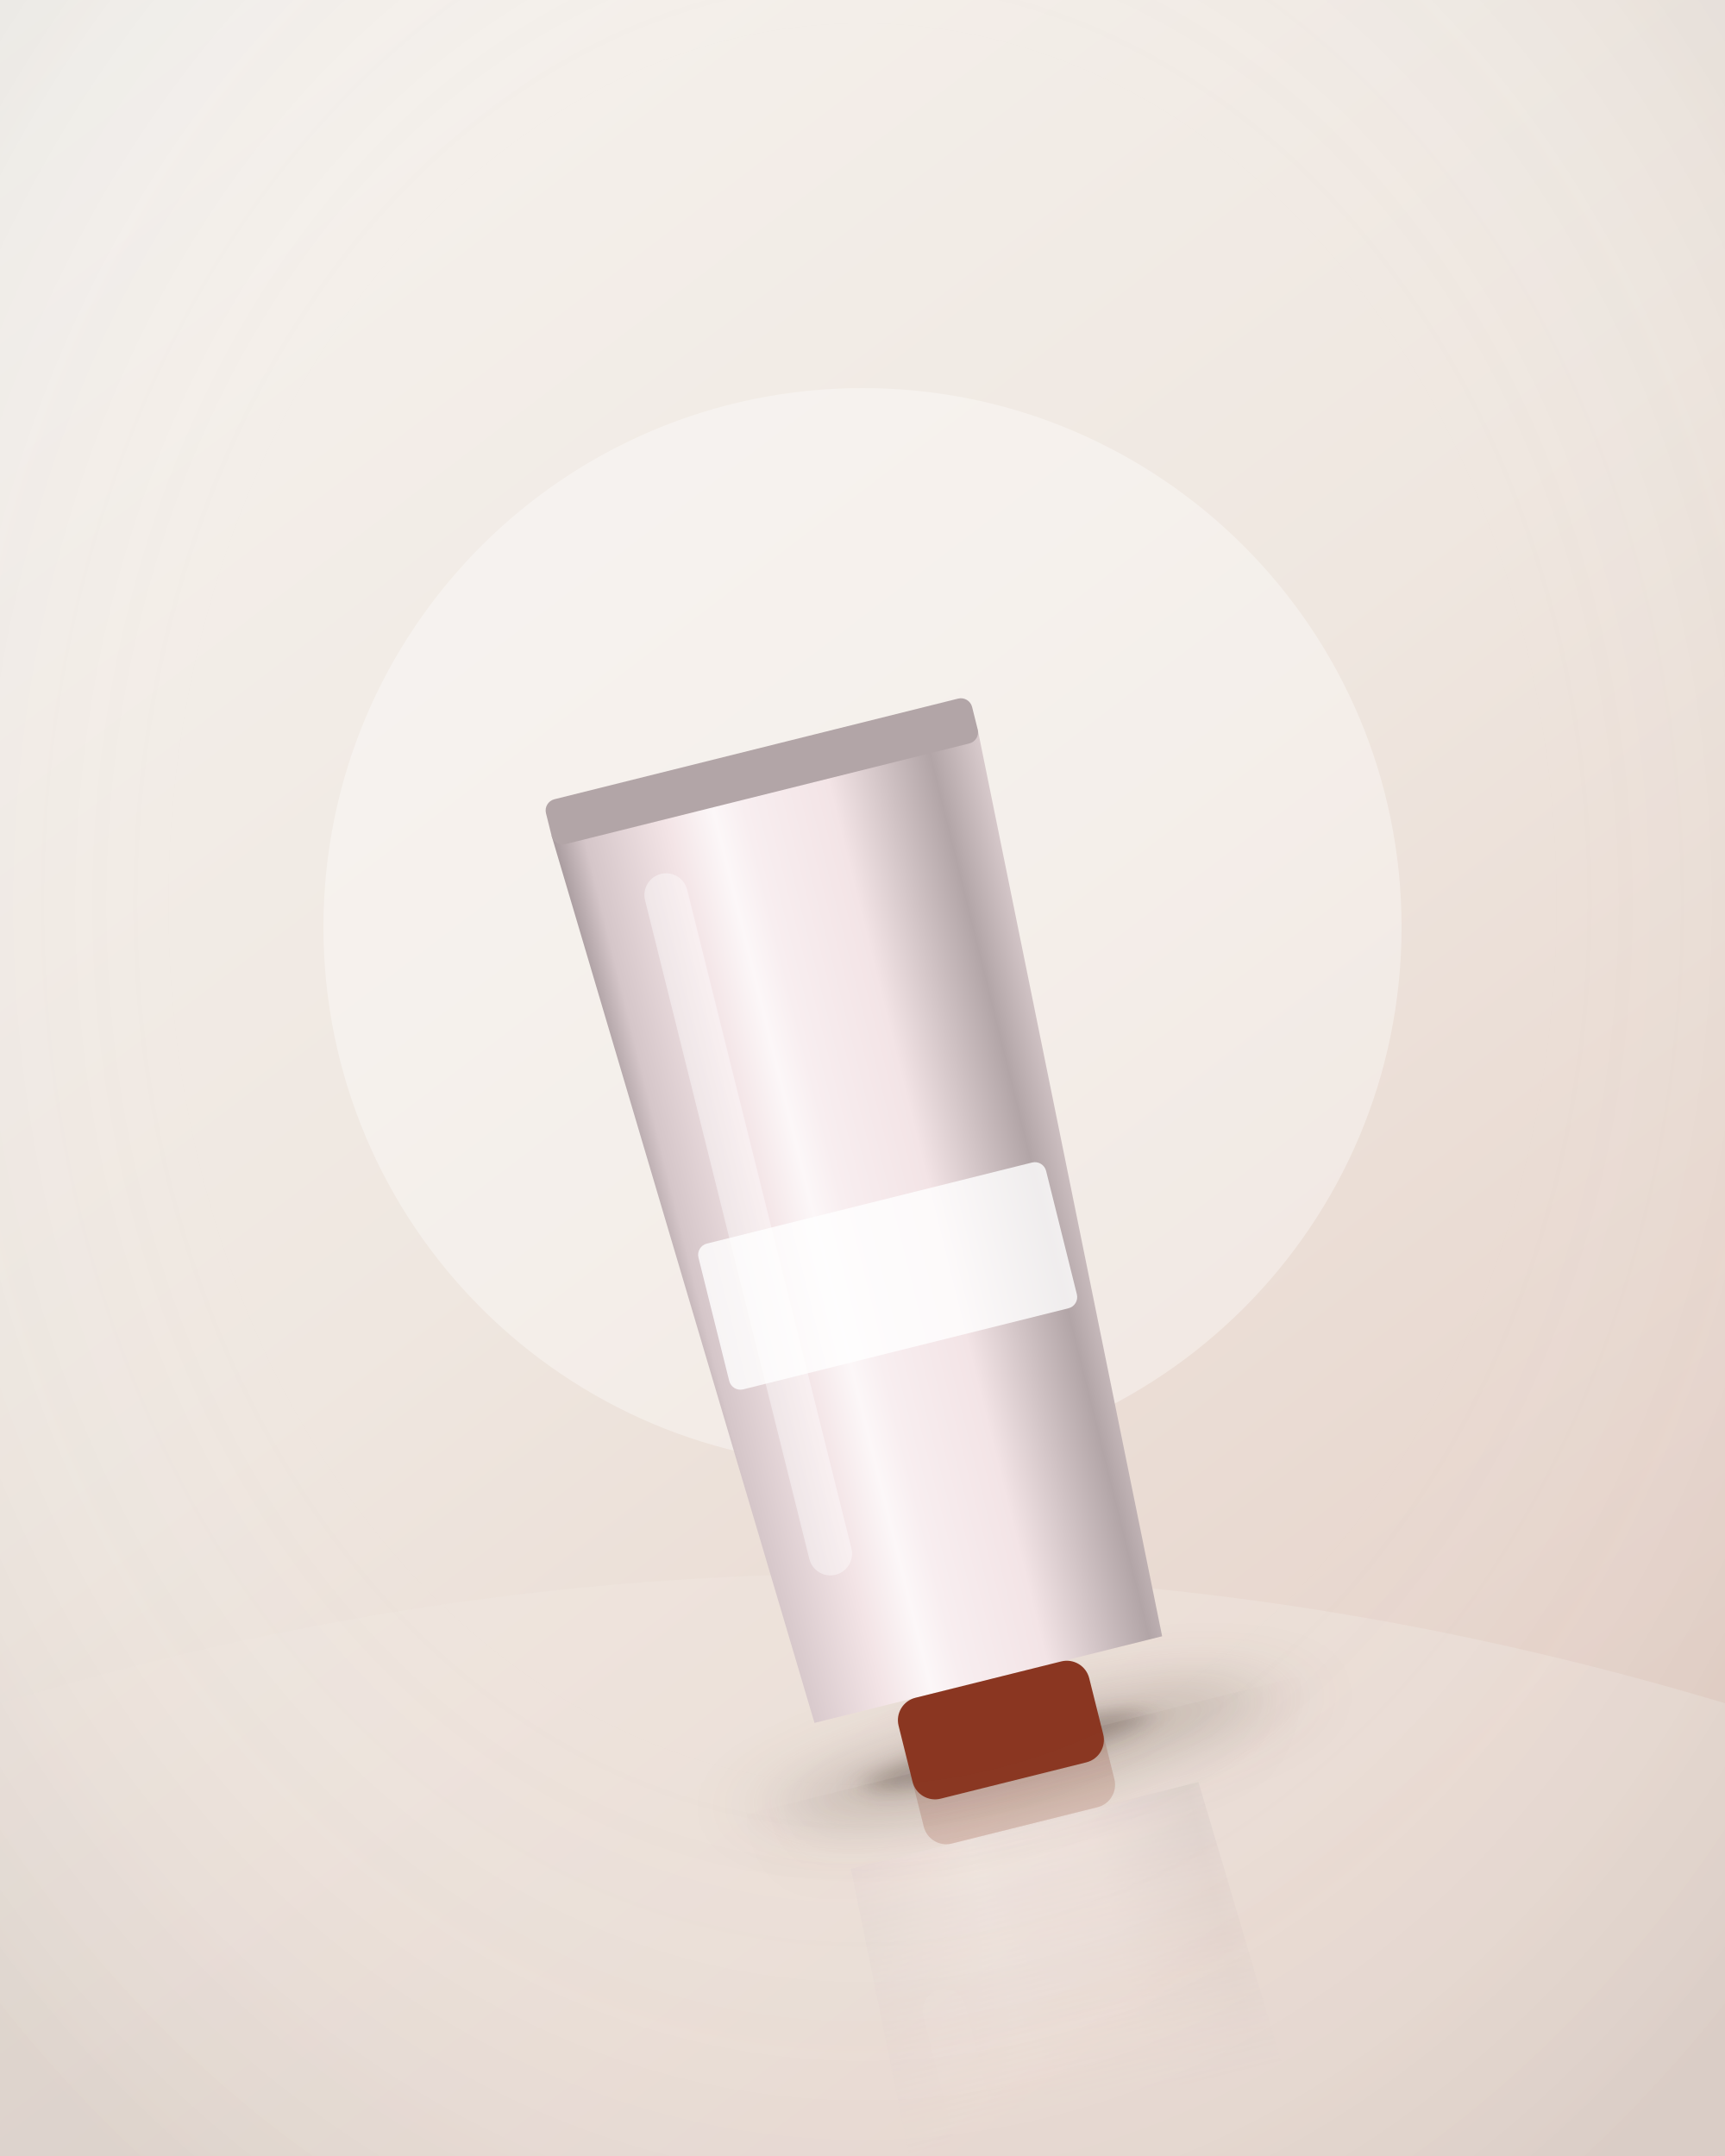
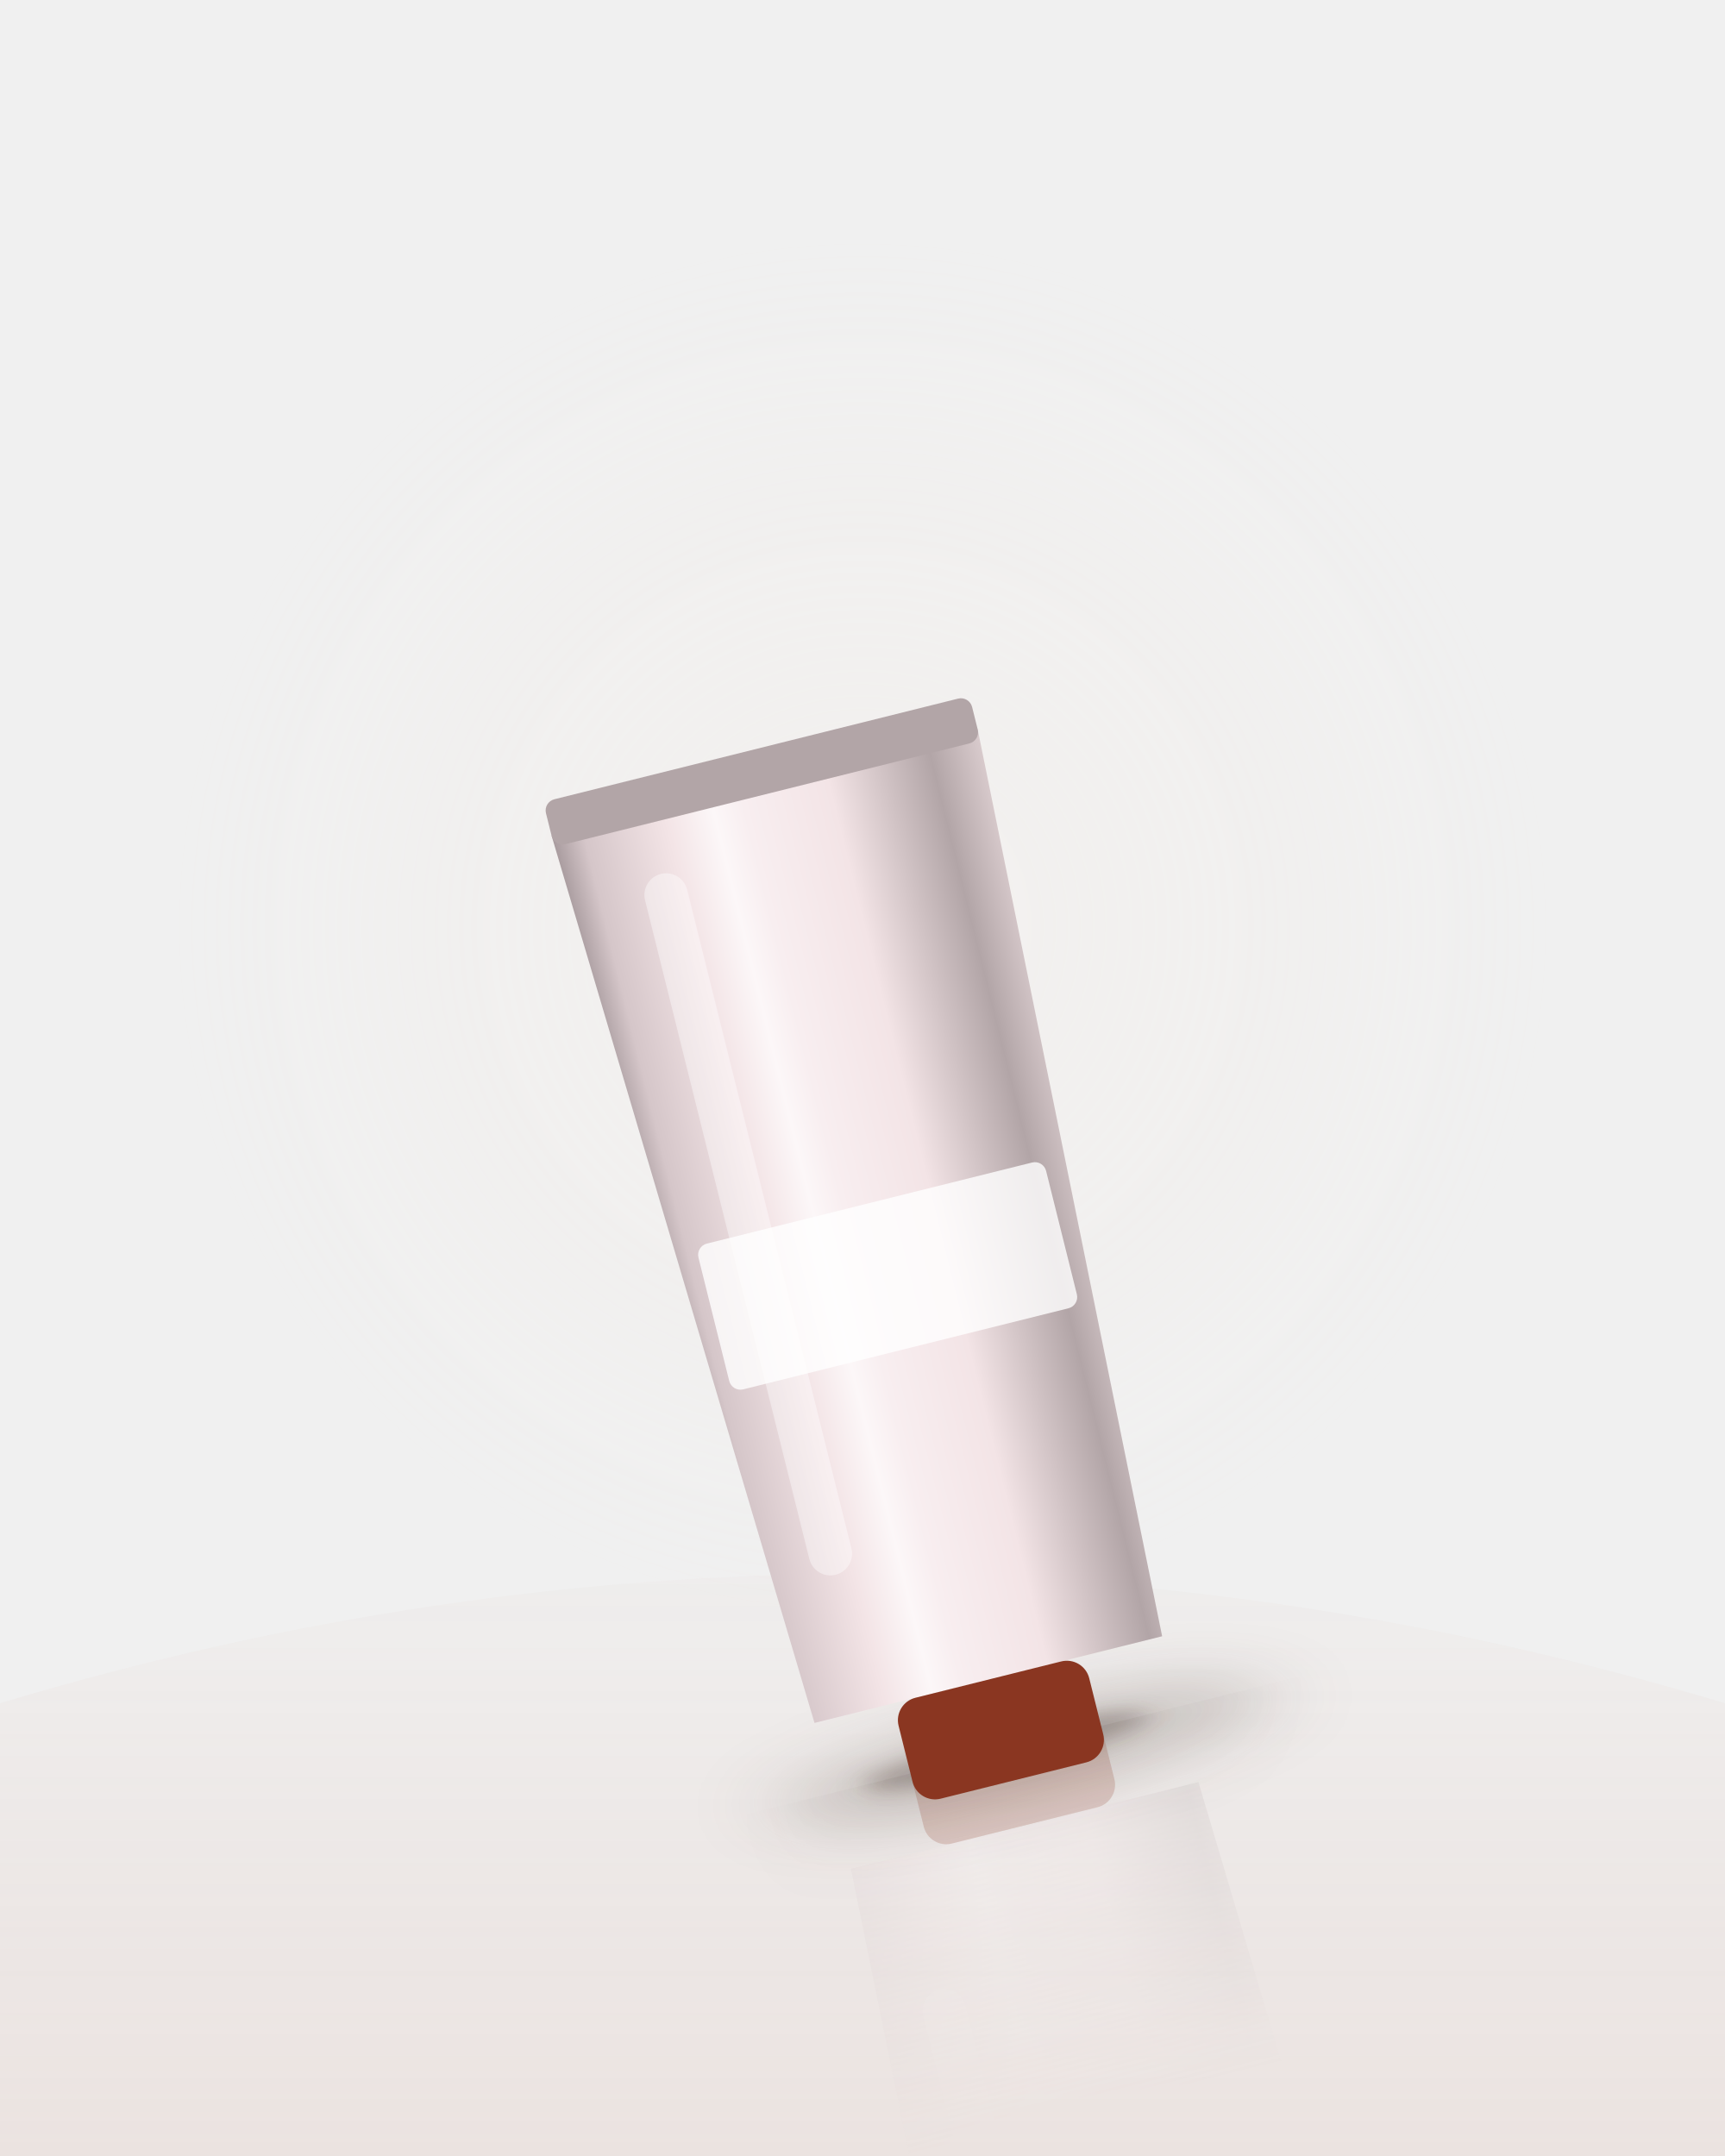
<svg xmlns="http://www.w3.org/2000/svg" viewBox="0 0 800 1000" width="800" height="1000" role="img">
  <defs>
    <linearGradient id="bg101" x1="0" y1="0" x2=".6" y2="1">
-       <stop offset="0" stop-color="#F6F3EF" />
-       <stop offset=".55" stop-color="#EFE7E0" />
-       <stop offset="1" stop-color="#e6d3ca" />
+       <stop offset="0" stop-color="#FFFFFF" />
+       <stop offset=".55" stop-color="#F6F3EF" />
+       <stop offset="1" stop-color="#EFE7E0" />
    </linearGradient>
    <radialGradient id="v102" cx=".5" cy=".42" r=".72">
      <stop offset=".55" stop-color="#fff" stop-opacity="0" />
      <stop offset="1" stop-color="#141110" stop-opacity=".07" />
    </radialGradient>
    <filter id="blurWide" x="-60%" y="-200%" width="220%" height="500%">
      <feGaussianBlur stdDeviation="13" />
    </filter>
    <filter id="blurTight" x="-60%" y="-300%" width="220%" height="700%">
      <feGaussianBlur stdDeviation="4" />
    </filter>
    <linearGradient id="reflGrad" x1="0" y1="205" x2="0" y2="335" gradientUnits="userSpaceOnUse">
      <stop offset="0" stop-color="#fff" stop-opacity=".5" />
      <stop offset="1" stop-color="#fff" stop-opacity="0" />
    </linearGradient>
    <mask id="reflFade" maskUnits="userSpaceOnUse" x="-260" y="205" width="520" height="130">
      <rect x="-260" y="205" width="520" height="130" fill="url(#reflGrad)" />
    </mask>
    <linearGradient id="g100" x1="0" y1="0" x2="1" y2="0">
      <stop offset="0" stop-color="#a99c9f" />
      <stop offset=".07" stop-color="#d5c6c9" />
      <stop offset=".26" stop-color="#F3E4E6" />
      <stop offset=".37" stop-color="#fcf7f8" />
      <stop offset=".44" stop-color="#f8eef0" />
      <stop offset=".64" stop-color="#F3E4E6" />
      <stop offset=".88" stop-color="#b2a5a7" />
      <stop offset="1" stop-color="#d9cbcd" />
    </linearGradient>
  </defs>
-   <rect width="800" height="1000" fill="url(#bg101)" />
-   <circle cx="400" cy="430" r="250" fill="#fff" opacity=".34" />
-   <path d="M0 1000 L0 790 Q 400 670 800 790 L800 1000 Z" fill="#EFE7E0" opacity=".45" />
+   <radialGradient id="halo" cx=".5" cy=".5" r=".5">
+     <stop offset="0" stop-color="#FFF6F0" stop-opacity=".22" />
+     <stop offset=".55" stop-color="#FFF0E6" stop-opacity=".10" />
+     <stop offset="1" stop-color="#FFF0E6" stop-opacity="0" />
+   </radialGradient>
+   <linearGradient id="suelo" x1="0" y1="670" x2="0" y2="1000" gradientUnits="userSpaceOnUse">
+     <stop offset="0" stop-color="#C98B76" stop-opacity="0" />
+     <stop offset="1" stop-color="#C98B76" stop-opacity=".13" />
+   </linearGradient>
+   <circle cx="400" cy="430" r="320" fill="url(#halo)" />
+   <path d="M0 1000 L0 790 Q 400 670 800 790 L800 1000 Z" fill="url(#suelo)" />
  <g transform="translate(400,545) rotate(-14) scale(1.34)">
    <g mask="url(#reflFade)" opacity=".5">
      <g transform="translate(0,412) scale(1,-1)">
        <ellipse cx="6.16" cy="207" rx="88" ry="14.08" fill="#4A372F" opacity=".22" filter="url(#blurWide)" />
        <ellipse cx="0" cy="205" rx="51.04" ry="5.914" fill="#3A2A24" opacity=".3" filter="url(#blurTight)" />
        <path d="M-76 -140 L76 -140 L62 180 L-62 180 Z" fill="url(#g100)" />
        <rect x="-76" y="-152" width="152" height="16" rx="4" fill="#b2a5a7" />
        <rect x="-50" y="-118" width="15" height="250" rx="7.5" fill="#fff" opacity=".4" />
        <rect x="-34" y="180" width="68" height="36" rx="8" fill="#8A3621" />
        <rect x="-62" y="10" width="124" height="52" rx="4" fill="#fff" opacity=".8" />
      </g>
    </g>
    <ellipse cx="6.16" cy="207" rx="88" ry="14.08" fill="#4A372F" opacity=".22" filter="url(#blurWide)" />
    <ellipse cx="0" cy="205" rx="51.04" ry="5.914" fill="#3A2A24" opacity=".3" filter="url(#blurTight)" />
    <path d="M-76 -140 L76 -140 L62 180 L-62 180 Z" fill="url(#g100)" />
    <rect x="-76" y="-152" width="152" height="16" rx="4" fill="#b2a5a7" />
    <rect x="-50" y="-118" width="15" height="250" rx="7.5" fill="#fff" opacity=".4" />
    <rect x="-34" y="180" width="68" height="36" rx="8" fill="#8A3621" />
    <rect x="-62" y="10" width="124" height="52" rx="4" fill="#fff" opacity=".8" />
  </g>
-   <rect width="800" height="1000" fill="url(#v102)" />
</svg>
